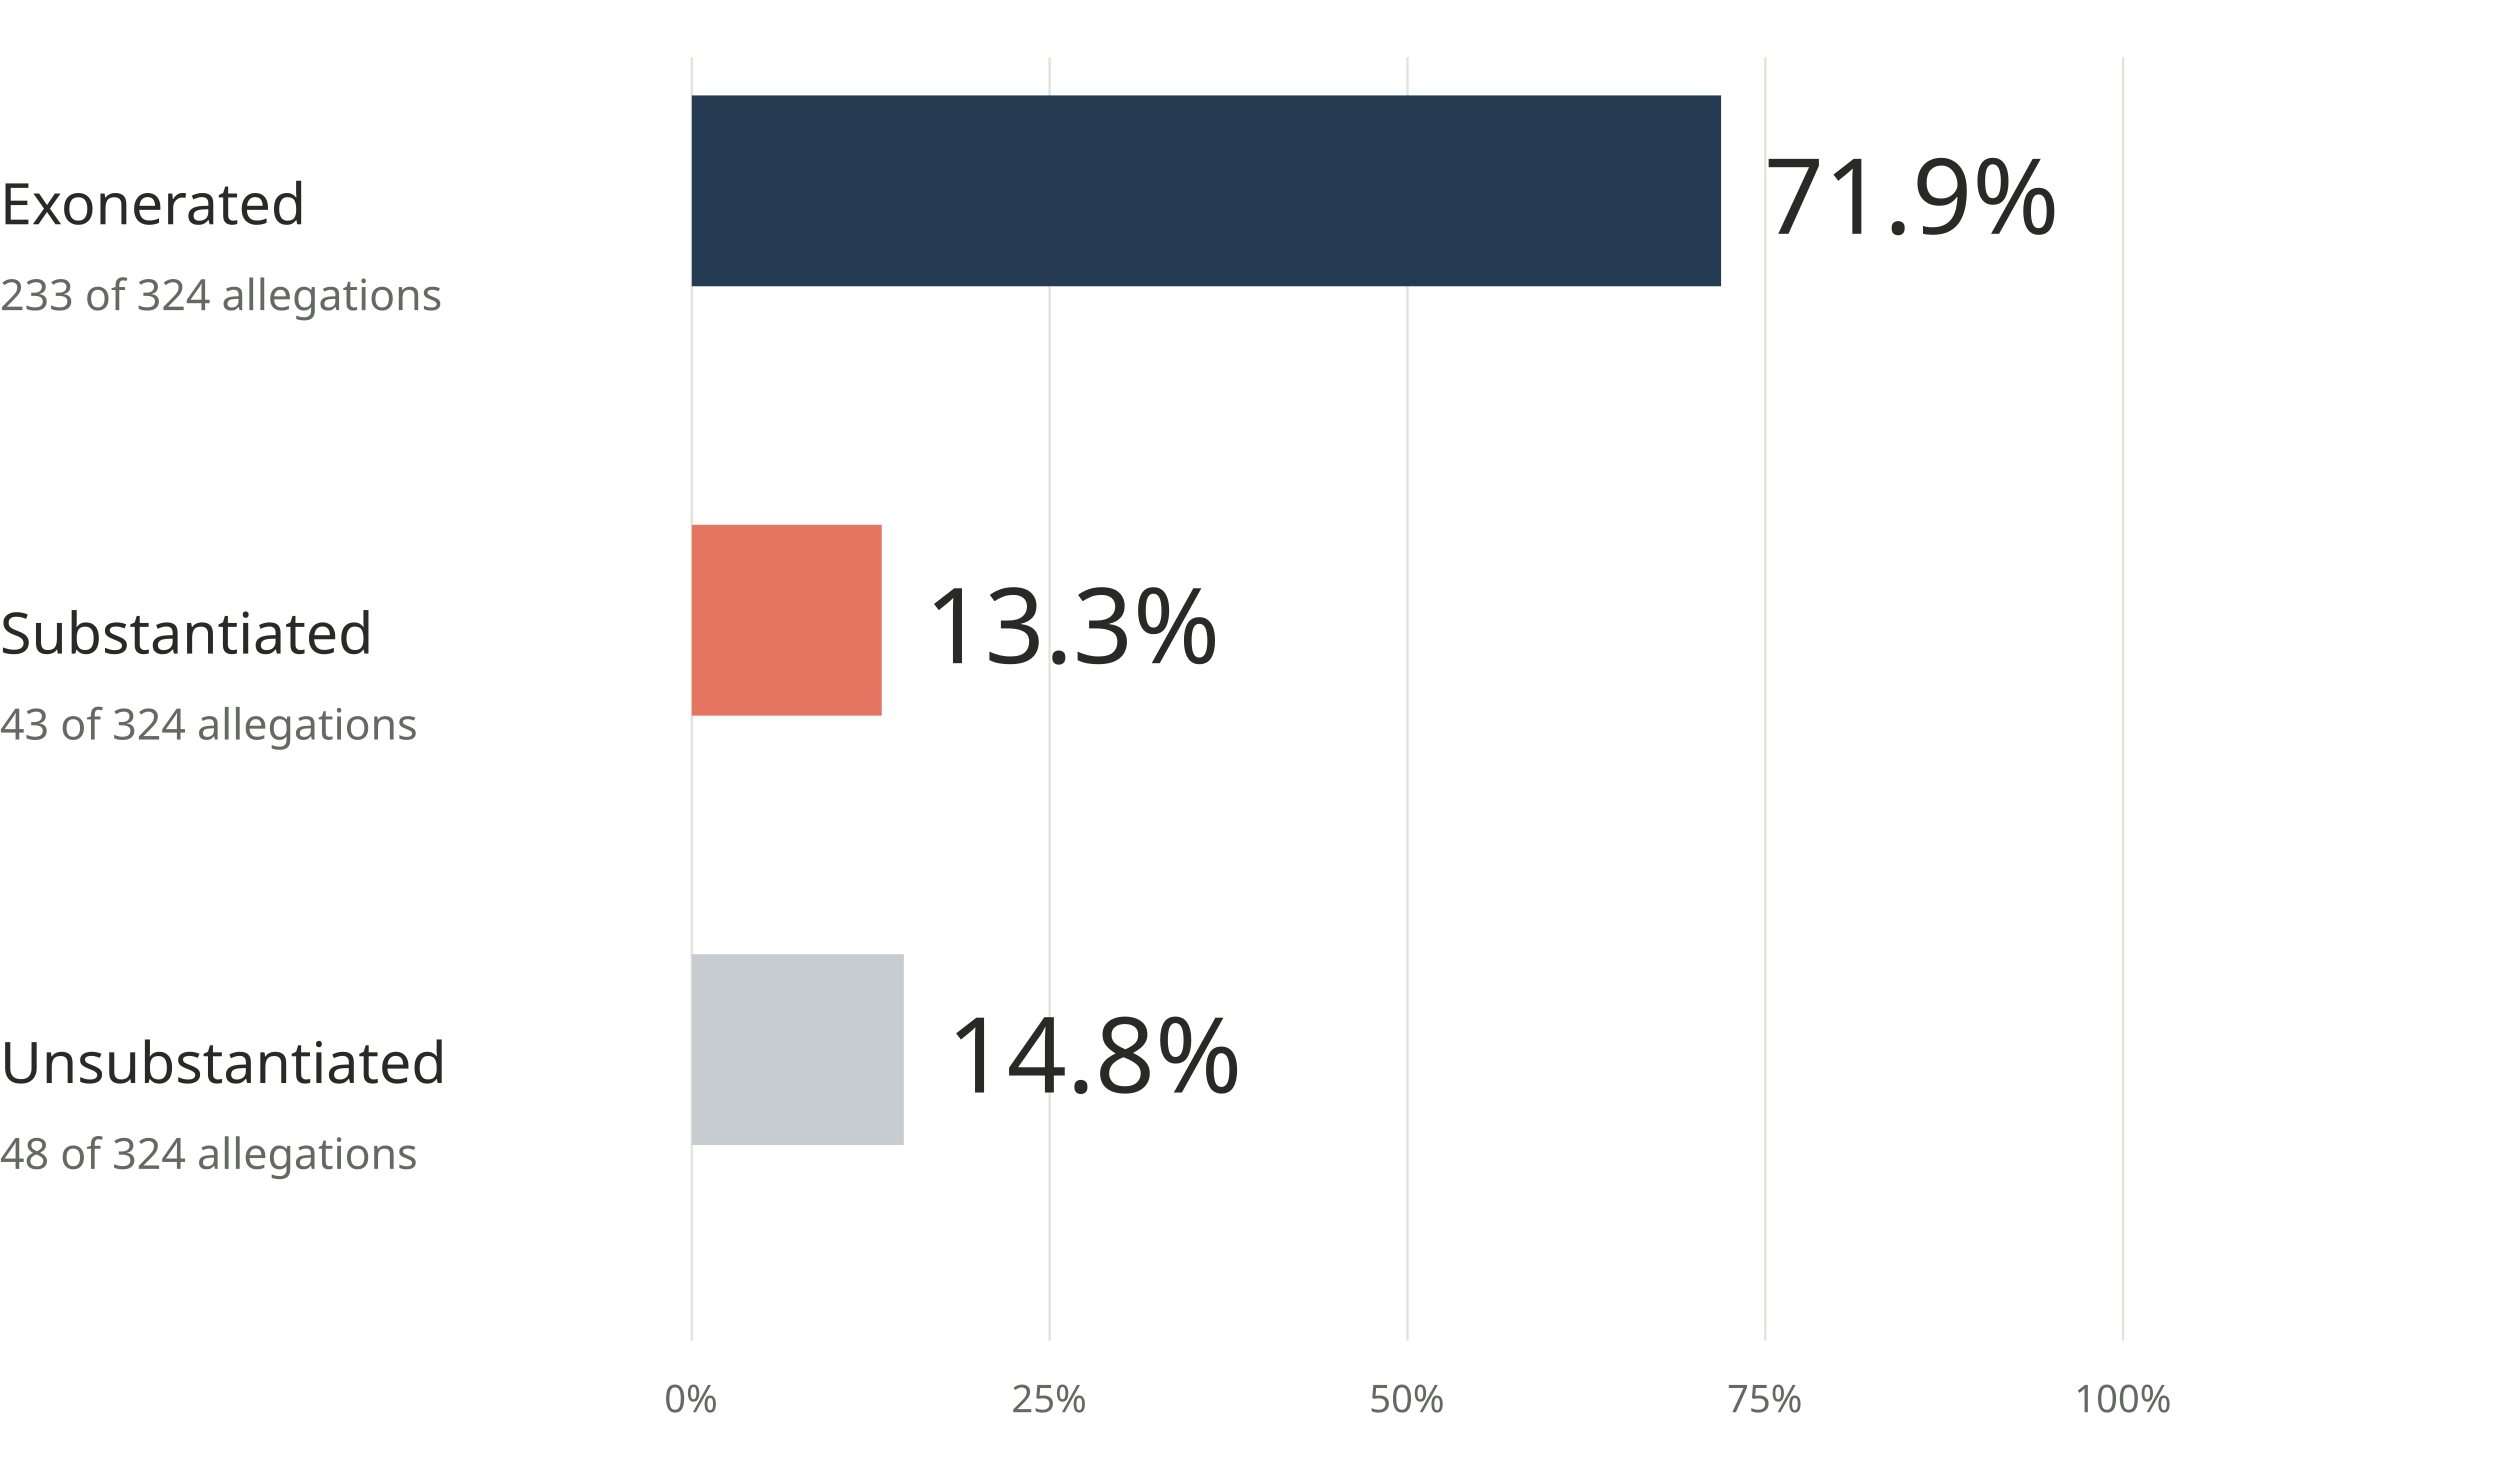
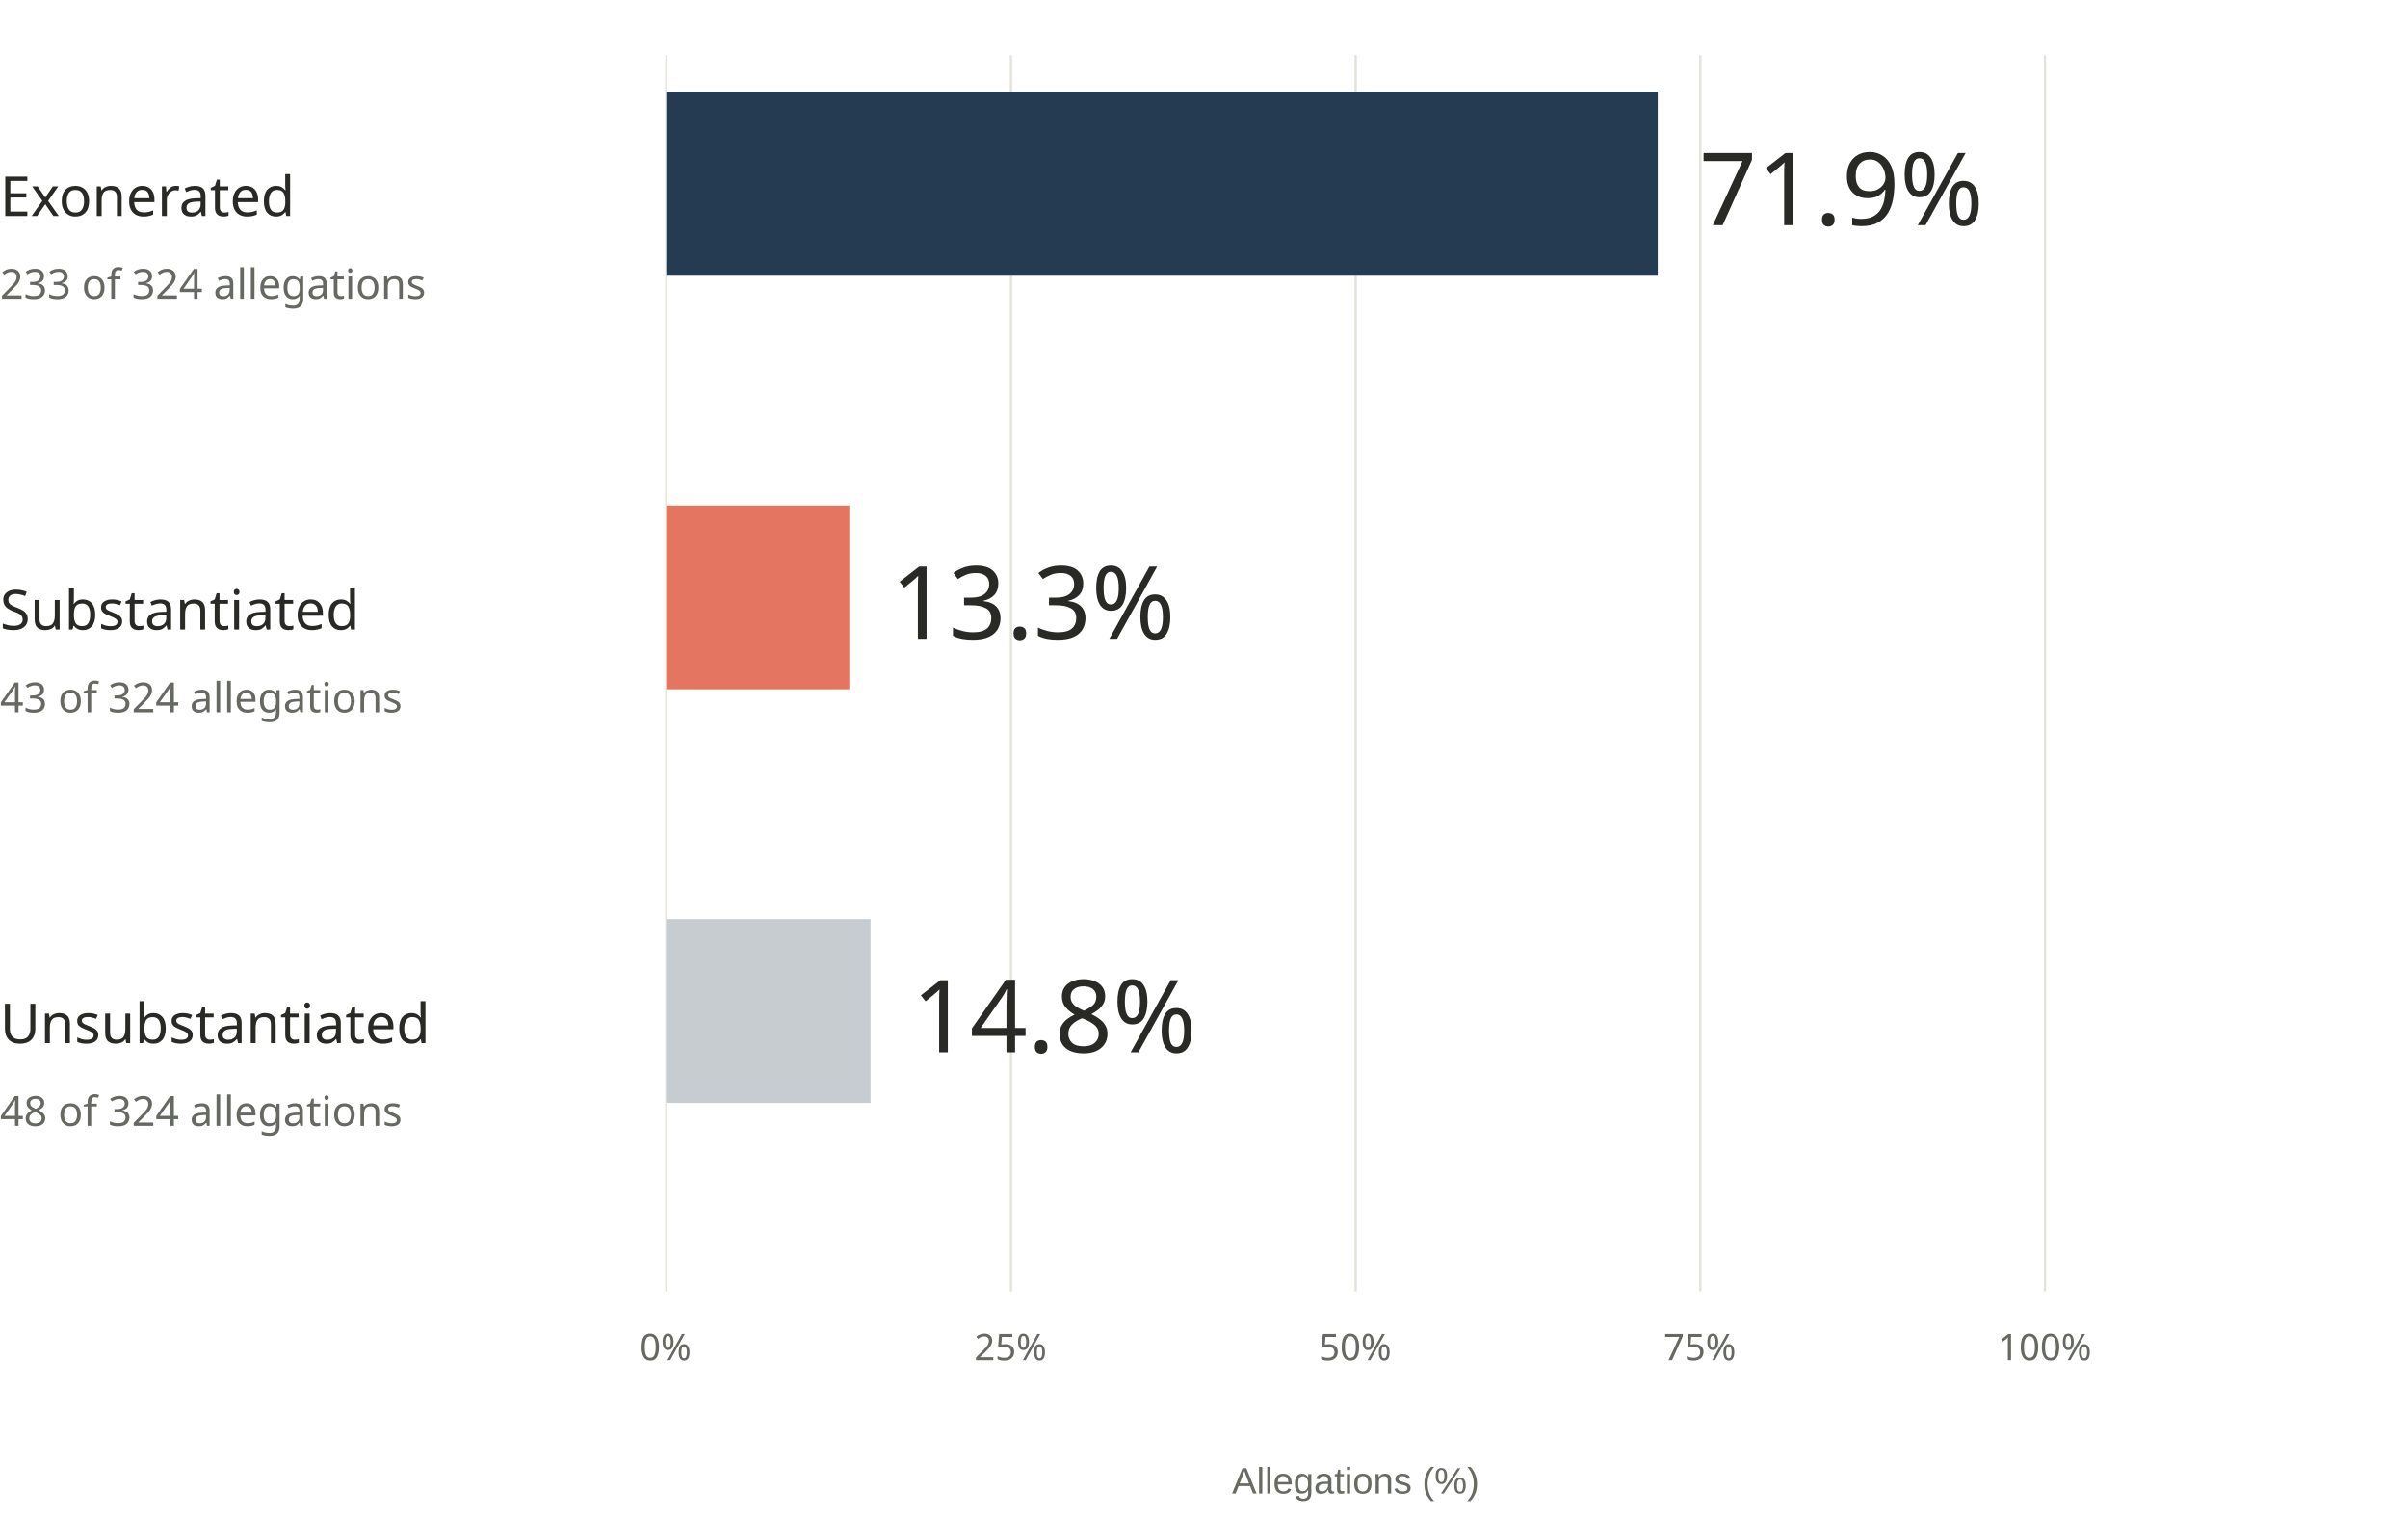
- <svg xmlns="http://www.w3.org/2000/svg" width="524" height="310" preserveAspectRatio="xMinYMin meet" viewBox="0 0 524 310" version="1.0" fill-rule="evenodd">
+ <svg xmlns="http://www.w3.org/2000/svg" width="524" height="330" preserveAspectRatio="xMinYMin meet" viewBox="0 0 524 330" version="1.0" fill-rule="evenodd">
  <clipPath id="clip">
    <rect x="0" y="0" width="524" height="310" />
  </clipPath>
  <g id="group" transform="scale(1,-1) translate(0,-310)" style="clip-path: url(#clip)">
    <g transform="">
      <path d="M 145,29 L 145,298 Z" style="stroke: rgb(89%,89%,85%); stroke-linecap: butt; stroke-width: 0.5;" />
      <text x="139.219" y="14" style="font-family: PolBody; font-size: 8px;fill: rgb(40%,41%,38%); stroke:none;" transform="translate(0,28) scale(1,-1)">0%</text>
      <path d="M 220,29 L 220,298 Z" style="stroke: rgb(89%,89%,85%); stroke-linecap: butt; stroke-width: 0.5;" />
      <text x="211.994" y="14" style="font-family: PolBody; font-size: 8px;fill: rgb(40%,41%,38%); stroke:none;" transform="translate(0,28) scale(1,-1)">25%</text>
      <path d="M 295,29 L 295,298 Z" style="stroke: rgb(89%,89%,85%); stroke-linecap: butt; stroke-width: 0.5;" />
      <text x="286.994" y="14" style="font-family: PolBody; font-size: 8px;fill: rgb(40%,41%,38%); stroke:none;" transform="translate(0,28) scale(1,-1)">50%</text>
      <path d="M 370,29 L 370,298 Z" style="stroke: rgb(89%,89%,85%); stroke-linecap: butt; stroke-width: 0.5;" />
      <text x="361.994" y="14" style="font-family: PolBody; font-size: 8px;fill: rgb(40%,41%,38%); stroke:none;" transform="translate(0,28) scale(1,-1)">75%</text>
      <path d="M 445,29 L 445,298 Z" style="stroke: rgb(89%,89%,85%); stroke-linecap: butt; stroke-width: 0.5;" />
      <text x="434.77" y="14" style="font-family: PolBody; font-size: 8px;fill: rgb(40%,41%,38%); stroke:none;" transform="translate(0,28) scale(1,-1)">100%</text>
      <text x="0" y="263" style="font-family: PolBold; font-size: 12px;fill: rgb(16%,16%,15%); stroke:none;" transform="translate(0,526) scale(1,-1)">Exonerated</text>
      <text x="0" y="245" style="font-family: PolBody; font-size: 9px;fill: rgb(40%,41%,38%); stroke:none;" transform="translate(0,490) scale(1,-1)">233 of 324 allegations</text>
      <rect x="145" y="250" width="215.741" height="40" style="stroke: none; stroke-linecap: butt; stroke-width: 1; fill: rgb(14%,23%,32%); fill-rule: evenodd;" />
      <text x="369.741" y="261" style="font-family: PolBold; font-size: 22px;fill: rgb(16%,16%,15%); stroke:none;" transform="translate(0,522) scale(1,-1)">71.9%</text>
      <text x="0" y="173" style="font-family: PolBold; font-size: 12px;fill: rgb(16%,16%,15%); stroke:none;" transform="translate(0,346) scale(1,-1)">Substantiated</text>
      <text x="0" y="155" style="font-family: PolBody; font-size: 9px;fill: rgb(40%,41%,38%); stroke:none;" transform="translate(0,310) scale(1,-1)">43 of 324 allegations</text>
      <rect x="145" y="160" width="39.815" height="40" style="stroke: none; stroke-linecap: butt; stroke-width: 1; fill: rgb(89%,46%,38%); fill-rule: evenodd;" />
      <text x="193.815" y="171" style="font-family: PolBold; font-size: 22px;fill: rgb(16%,16%,15%); stroke:none;" transform="translate(0,342) scale(1,-1)">13.3%</text>
      <text x="0" y="83" style="font-family: PolBold; font-size: 12px;fill: rgb(16%,16%,15%); stroke:none;" transform="translate(0,166) scale(1,-1)">Unsubstantiated</text>
      <text x="0" y="65" style="font-family: PolBody; font-size: 9px;fill: rgb(40%,41%,38%); stroke:none;" transform="translate(0,130) scale(1,-1)">48 of 324 allegations</text>
      <rect x="145" y="70" width="44.444" height="40" style="stroke: none; stroke-linecap: butt; stroke-width: 1; fill: rgb(78%,80%,82%); fill-rule: evenodd;" />
      <text x="198.444" y="81" style="font-family: PolBold; font-size: 22px;fill: rgb(16%,16%,15%); stroke:none;" transform="translate(0,162) scale(1,-1)">14.8%</text>
    </g>
  </g>
+   <text x="295" y="325" text-anchor="middle" style="font-family:Arial,sans-serif;font-size:8px;fill:#686b62">Allegations (%)</text>
</svg>
